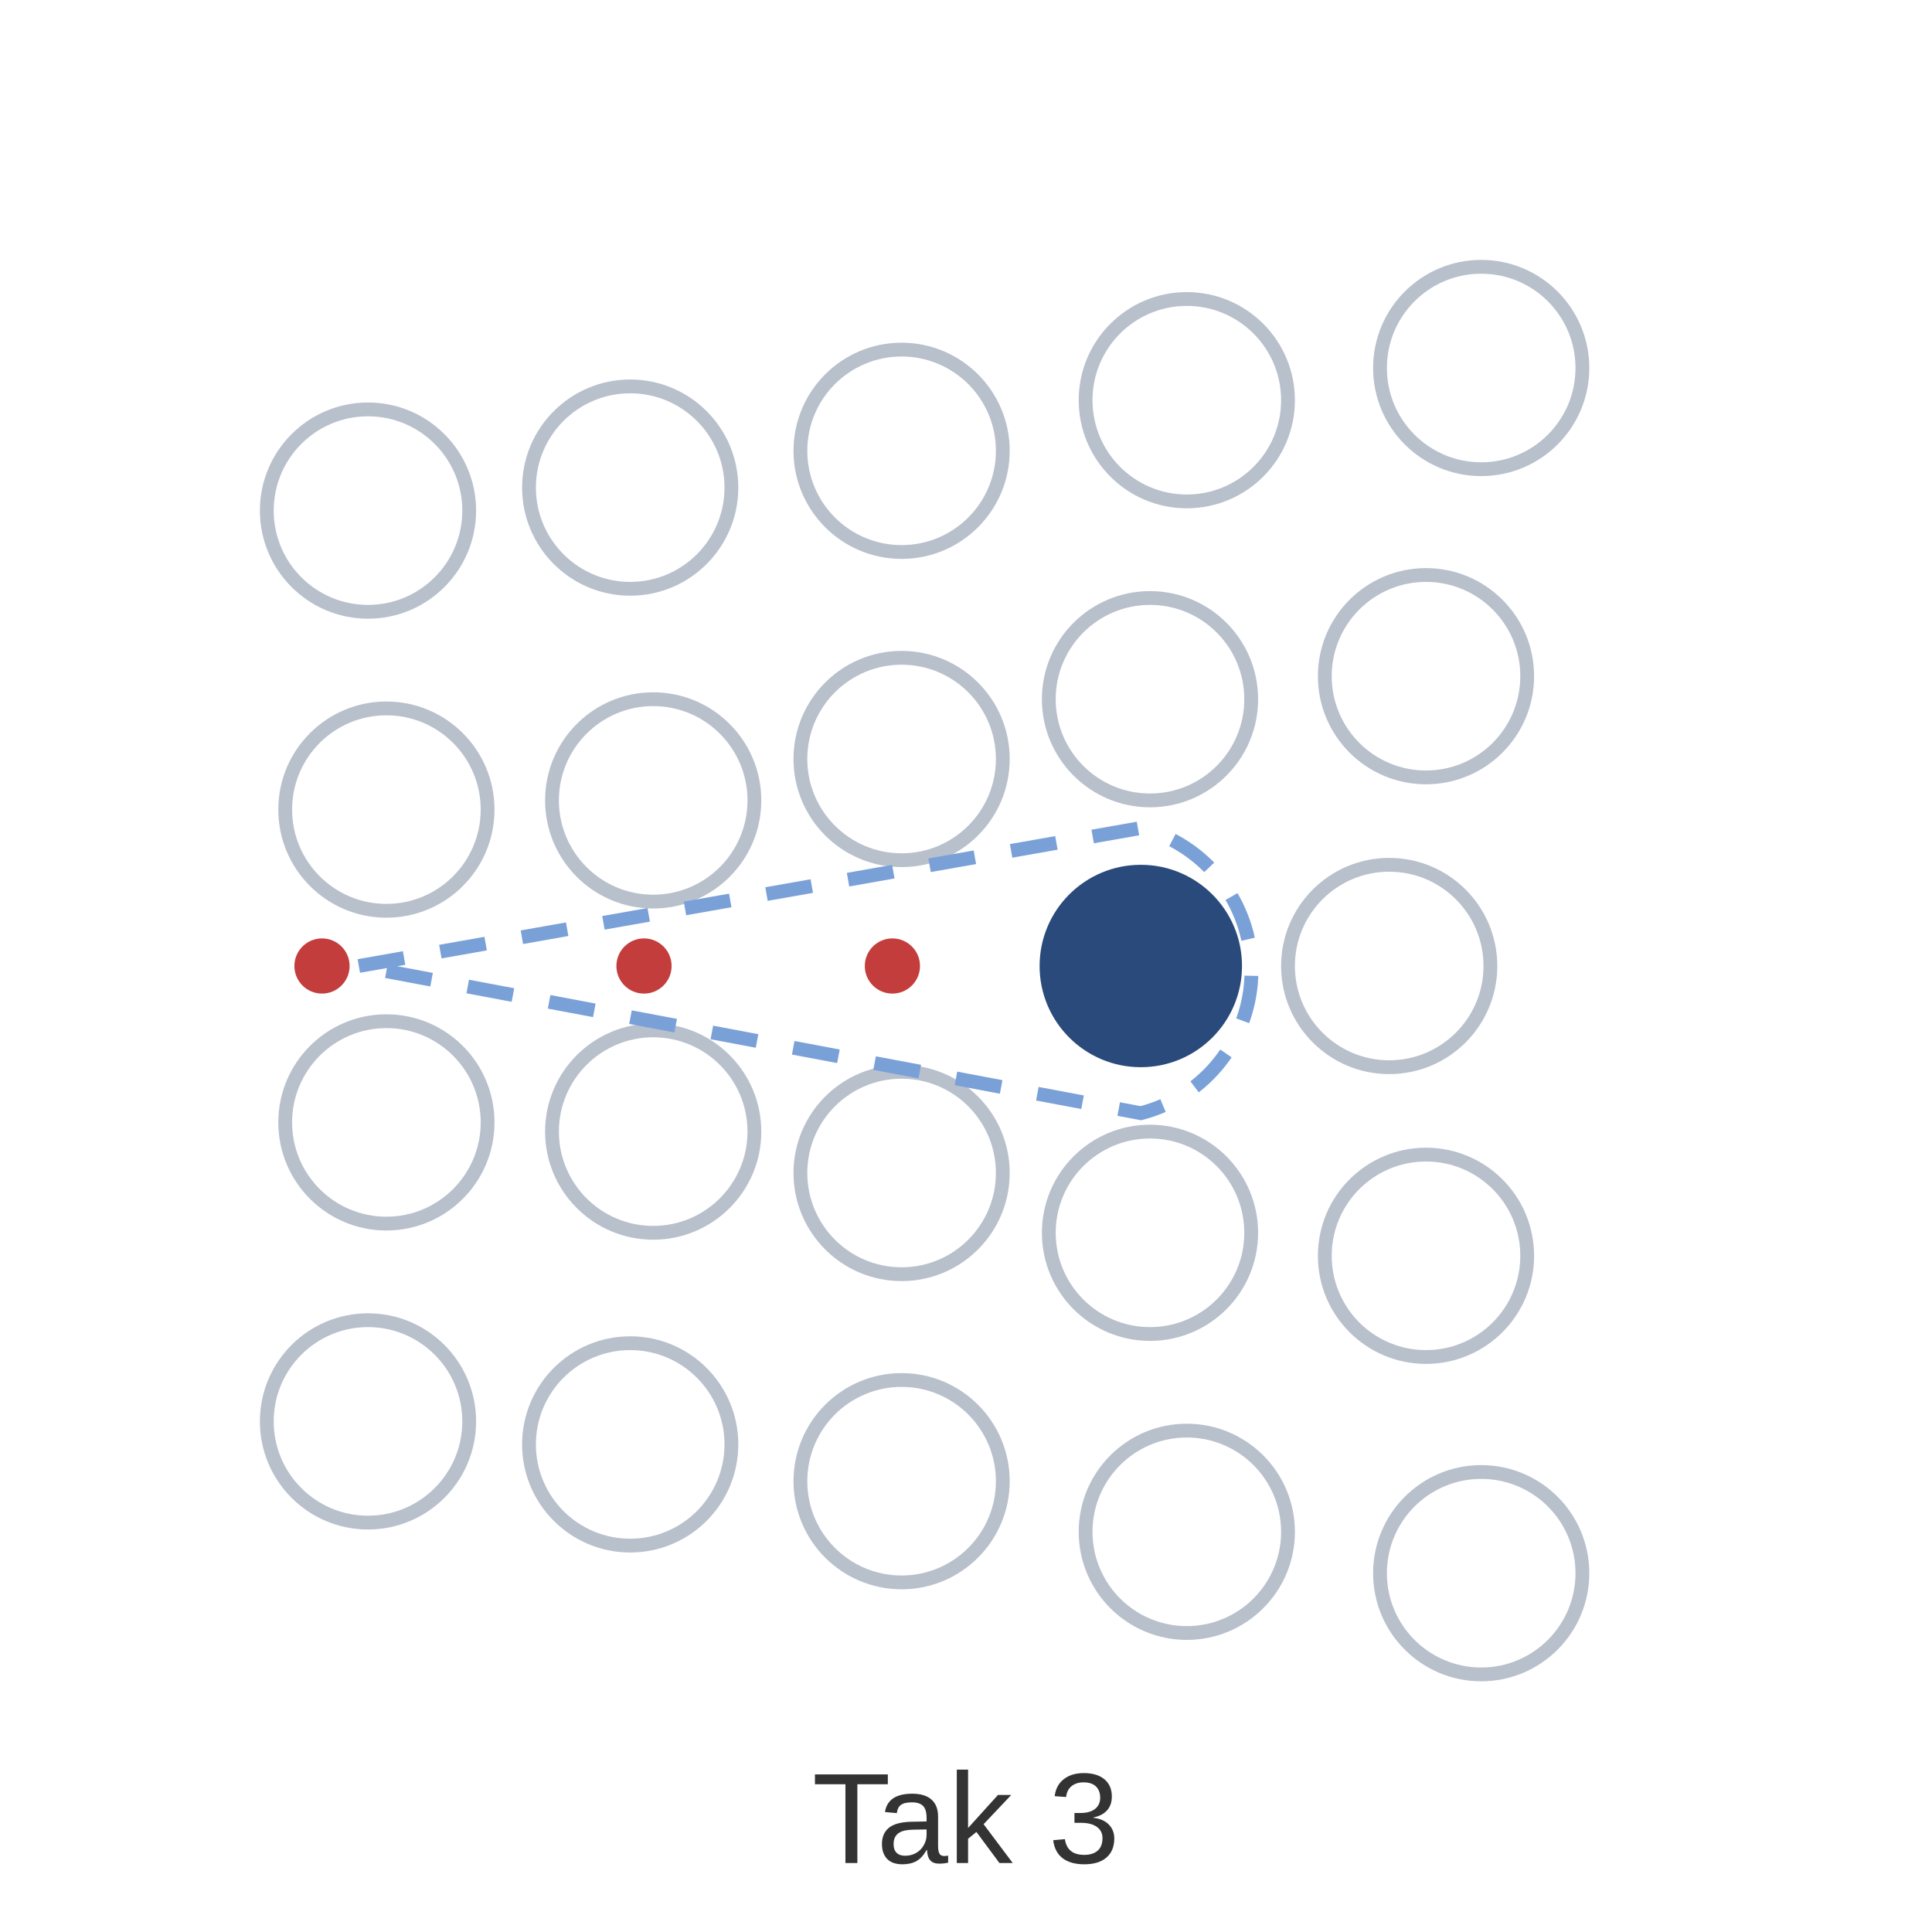
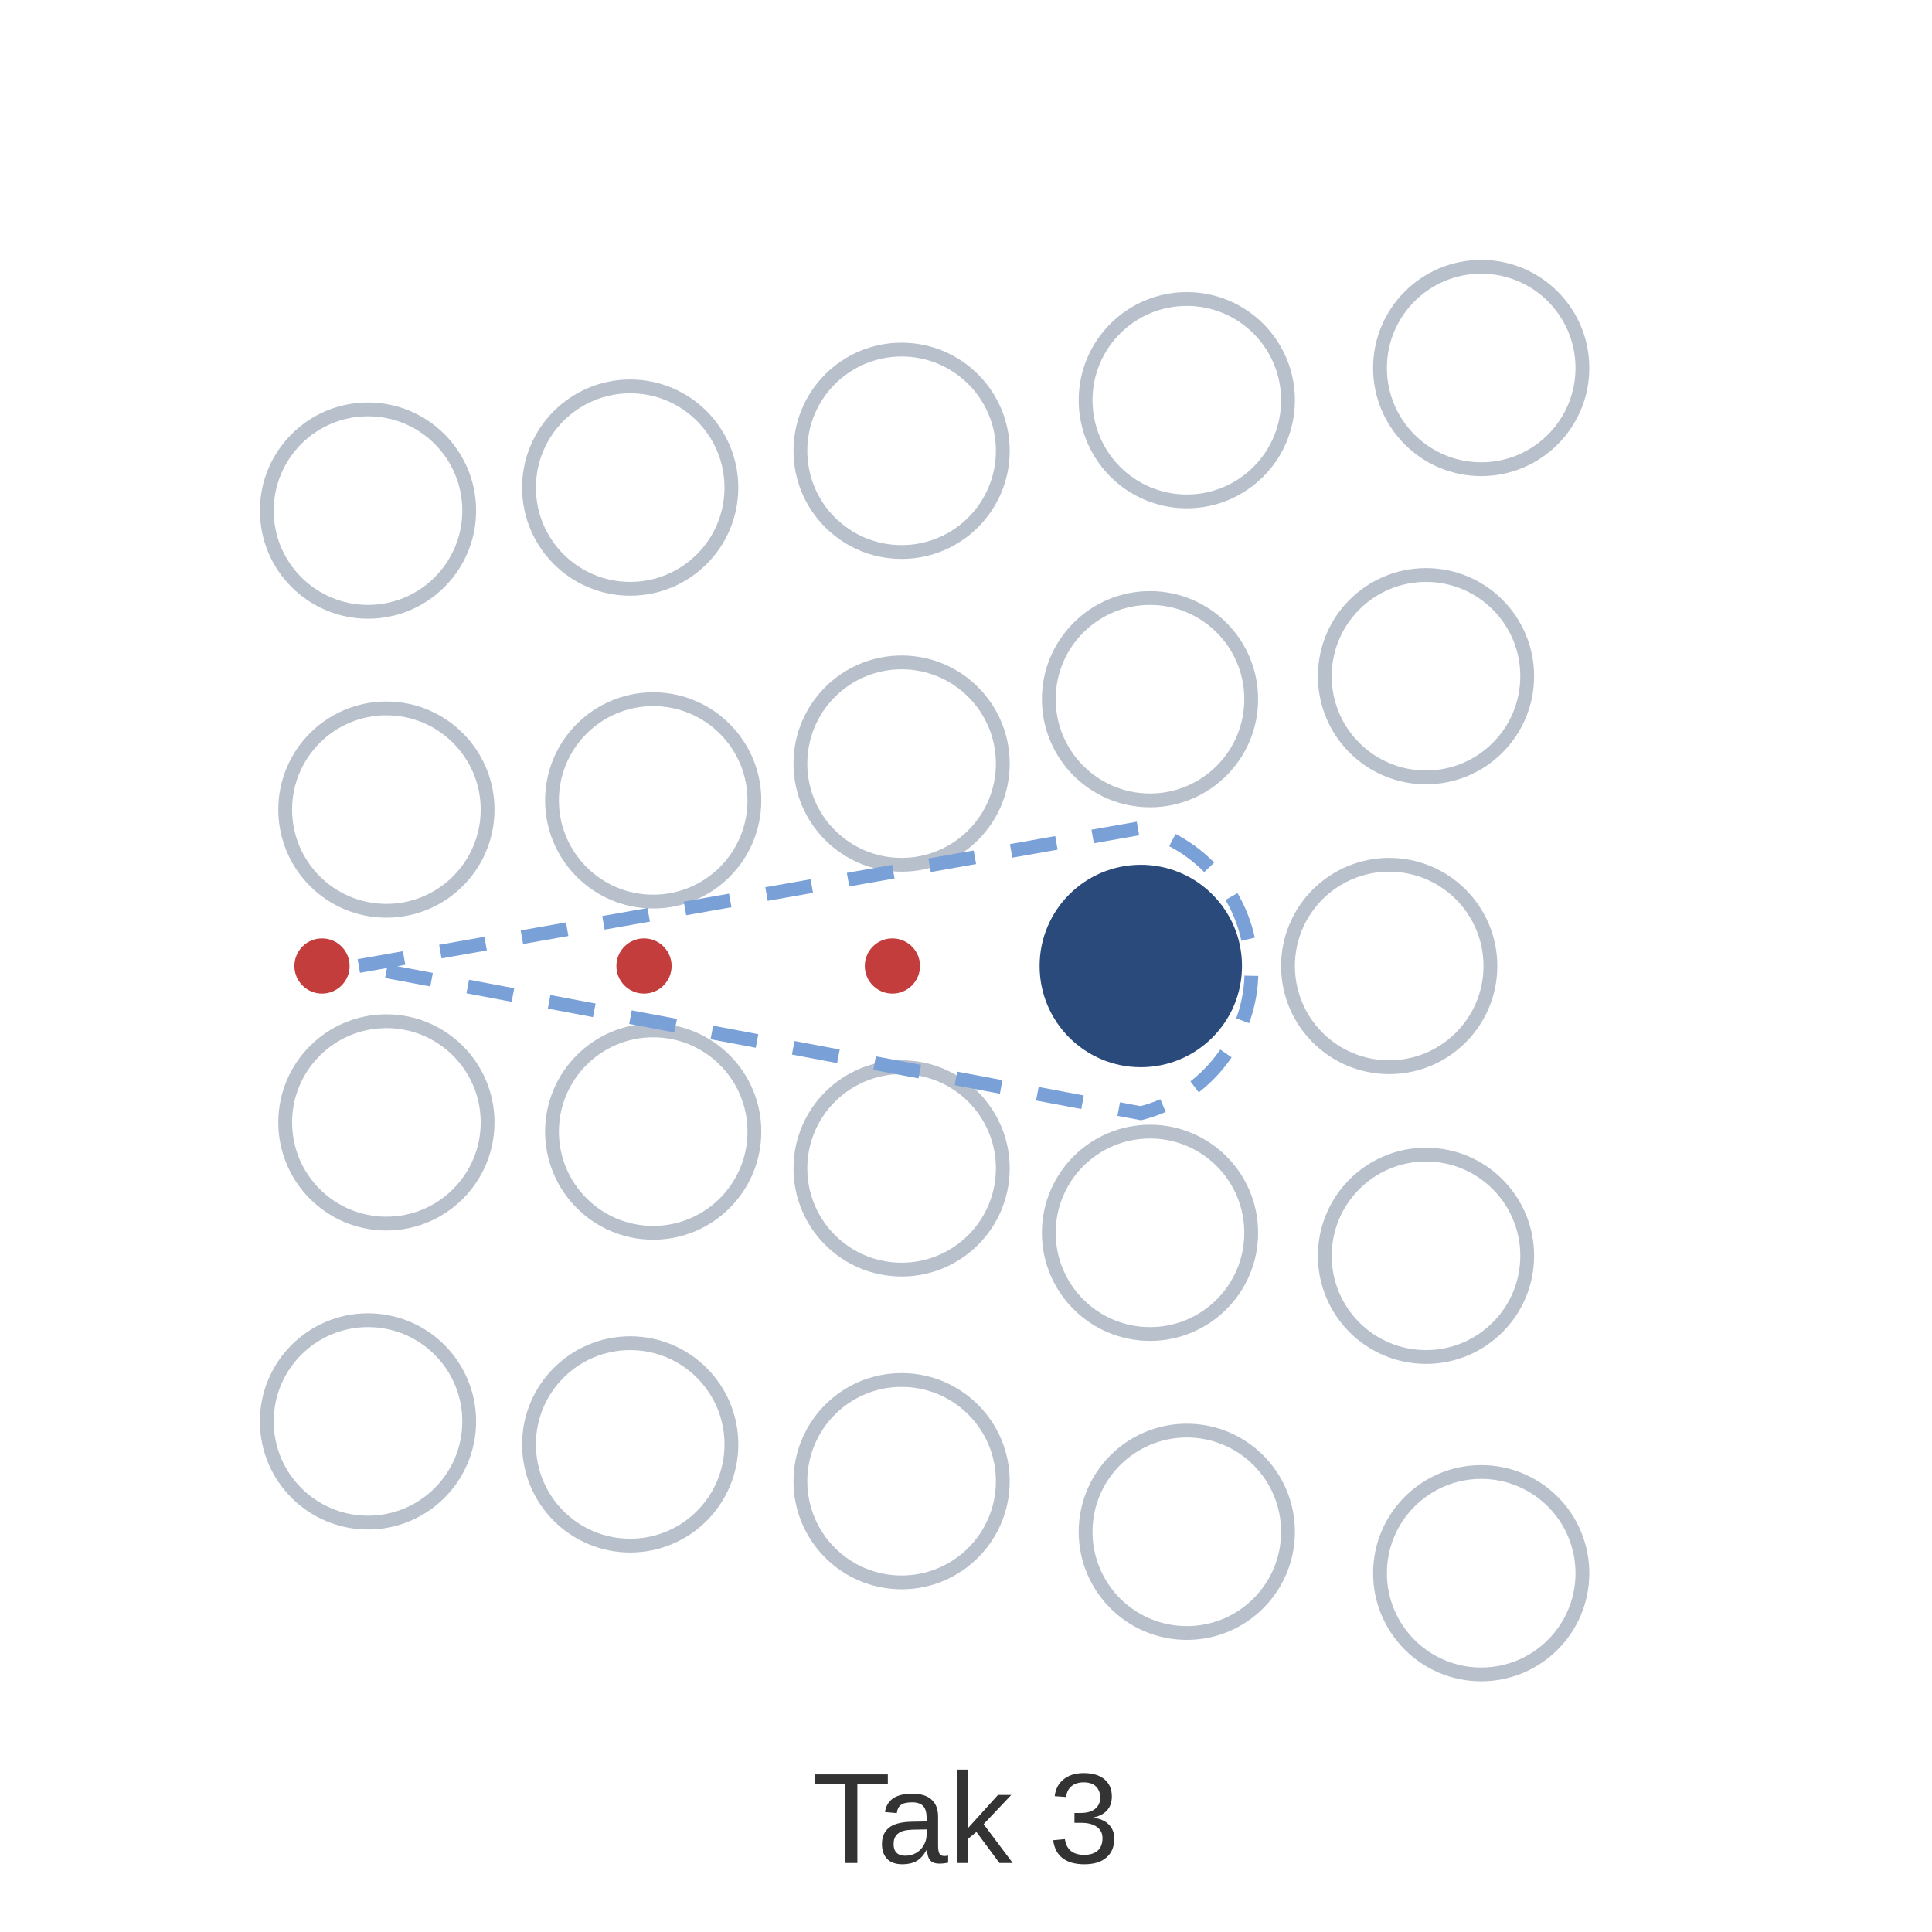
<svg xmlns="http://www.w3.org/2000/svg" width="420" height="420" viewBox="0 0 420 420">
  <rect width="100%" height="100%" fill="white" />
  <g fill="none" stroke="#b8c0cc" stroke-width="3">
    <circle cx="80" cy="111" r="22" />
    <circle cx="137" cy="106" r="22" />
    <circle cx="196" cy="98" r="22" />
    <circle cx="258" cy="87" r="22" />
    <circle cx="322" cy="80" r="22" />
    <circle cx="84" cy="176" r="22" />
    <circle cx="142" cy="174" r="22" />
-     <circle cx="196" cy="165" r="22" />
+     <circle cx="196" cy="166" r="22" />
    <circle cx="250" cy="152" r="22" />
    <circle cx="310" cy="147" r="22" />
    <circle cx="302" cy="210" r="22" />
    <circle cx="84" cy="244" r="22" />
    <circle cx="142" cy="246" r="22" />
-     <circle cx="196" cy="255" r="22" />
+     <circle cx="196" cy="254" r="22" />
    <circle cx="250" cy="268" r="22" />
    <circle cx="310" cy="273" r="22" />
    <circle cx="80" cy="309" r="22" />
    <circle cx="137" cy="314" r="22" />
    <circle cx="196" cy="322" r="22" />
    <circle cx="258" cy="333" r="22" />
    <circle cx="322" cy="342" r="22" />
  </g>
  <circle cx="248" cy="210" r="22" fill="#294a7a" />
  <circle cx="70" cy="210" r="6" fill="#c43d3d" />
  <circle cx="140" cy="210" r="6" fill="#c43d3d" />
  <circle cx="194" cy="210" r="6" fill="#c43d3d" />
  <path d="     M 78 210     L 248 180     A 32 32 0 0 1 248 242     Z" fill="none" stroke="#7aa0d8" stroke-width="3" stroke-dasharray="10 8" />
  <text x="210" y="405" text-anchor="middle" font-family="Arial, sans-serif" font-size="28" fill="#333">
    Tak 3
  </text>
</svg>
